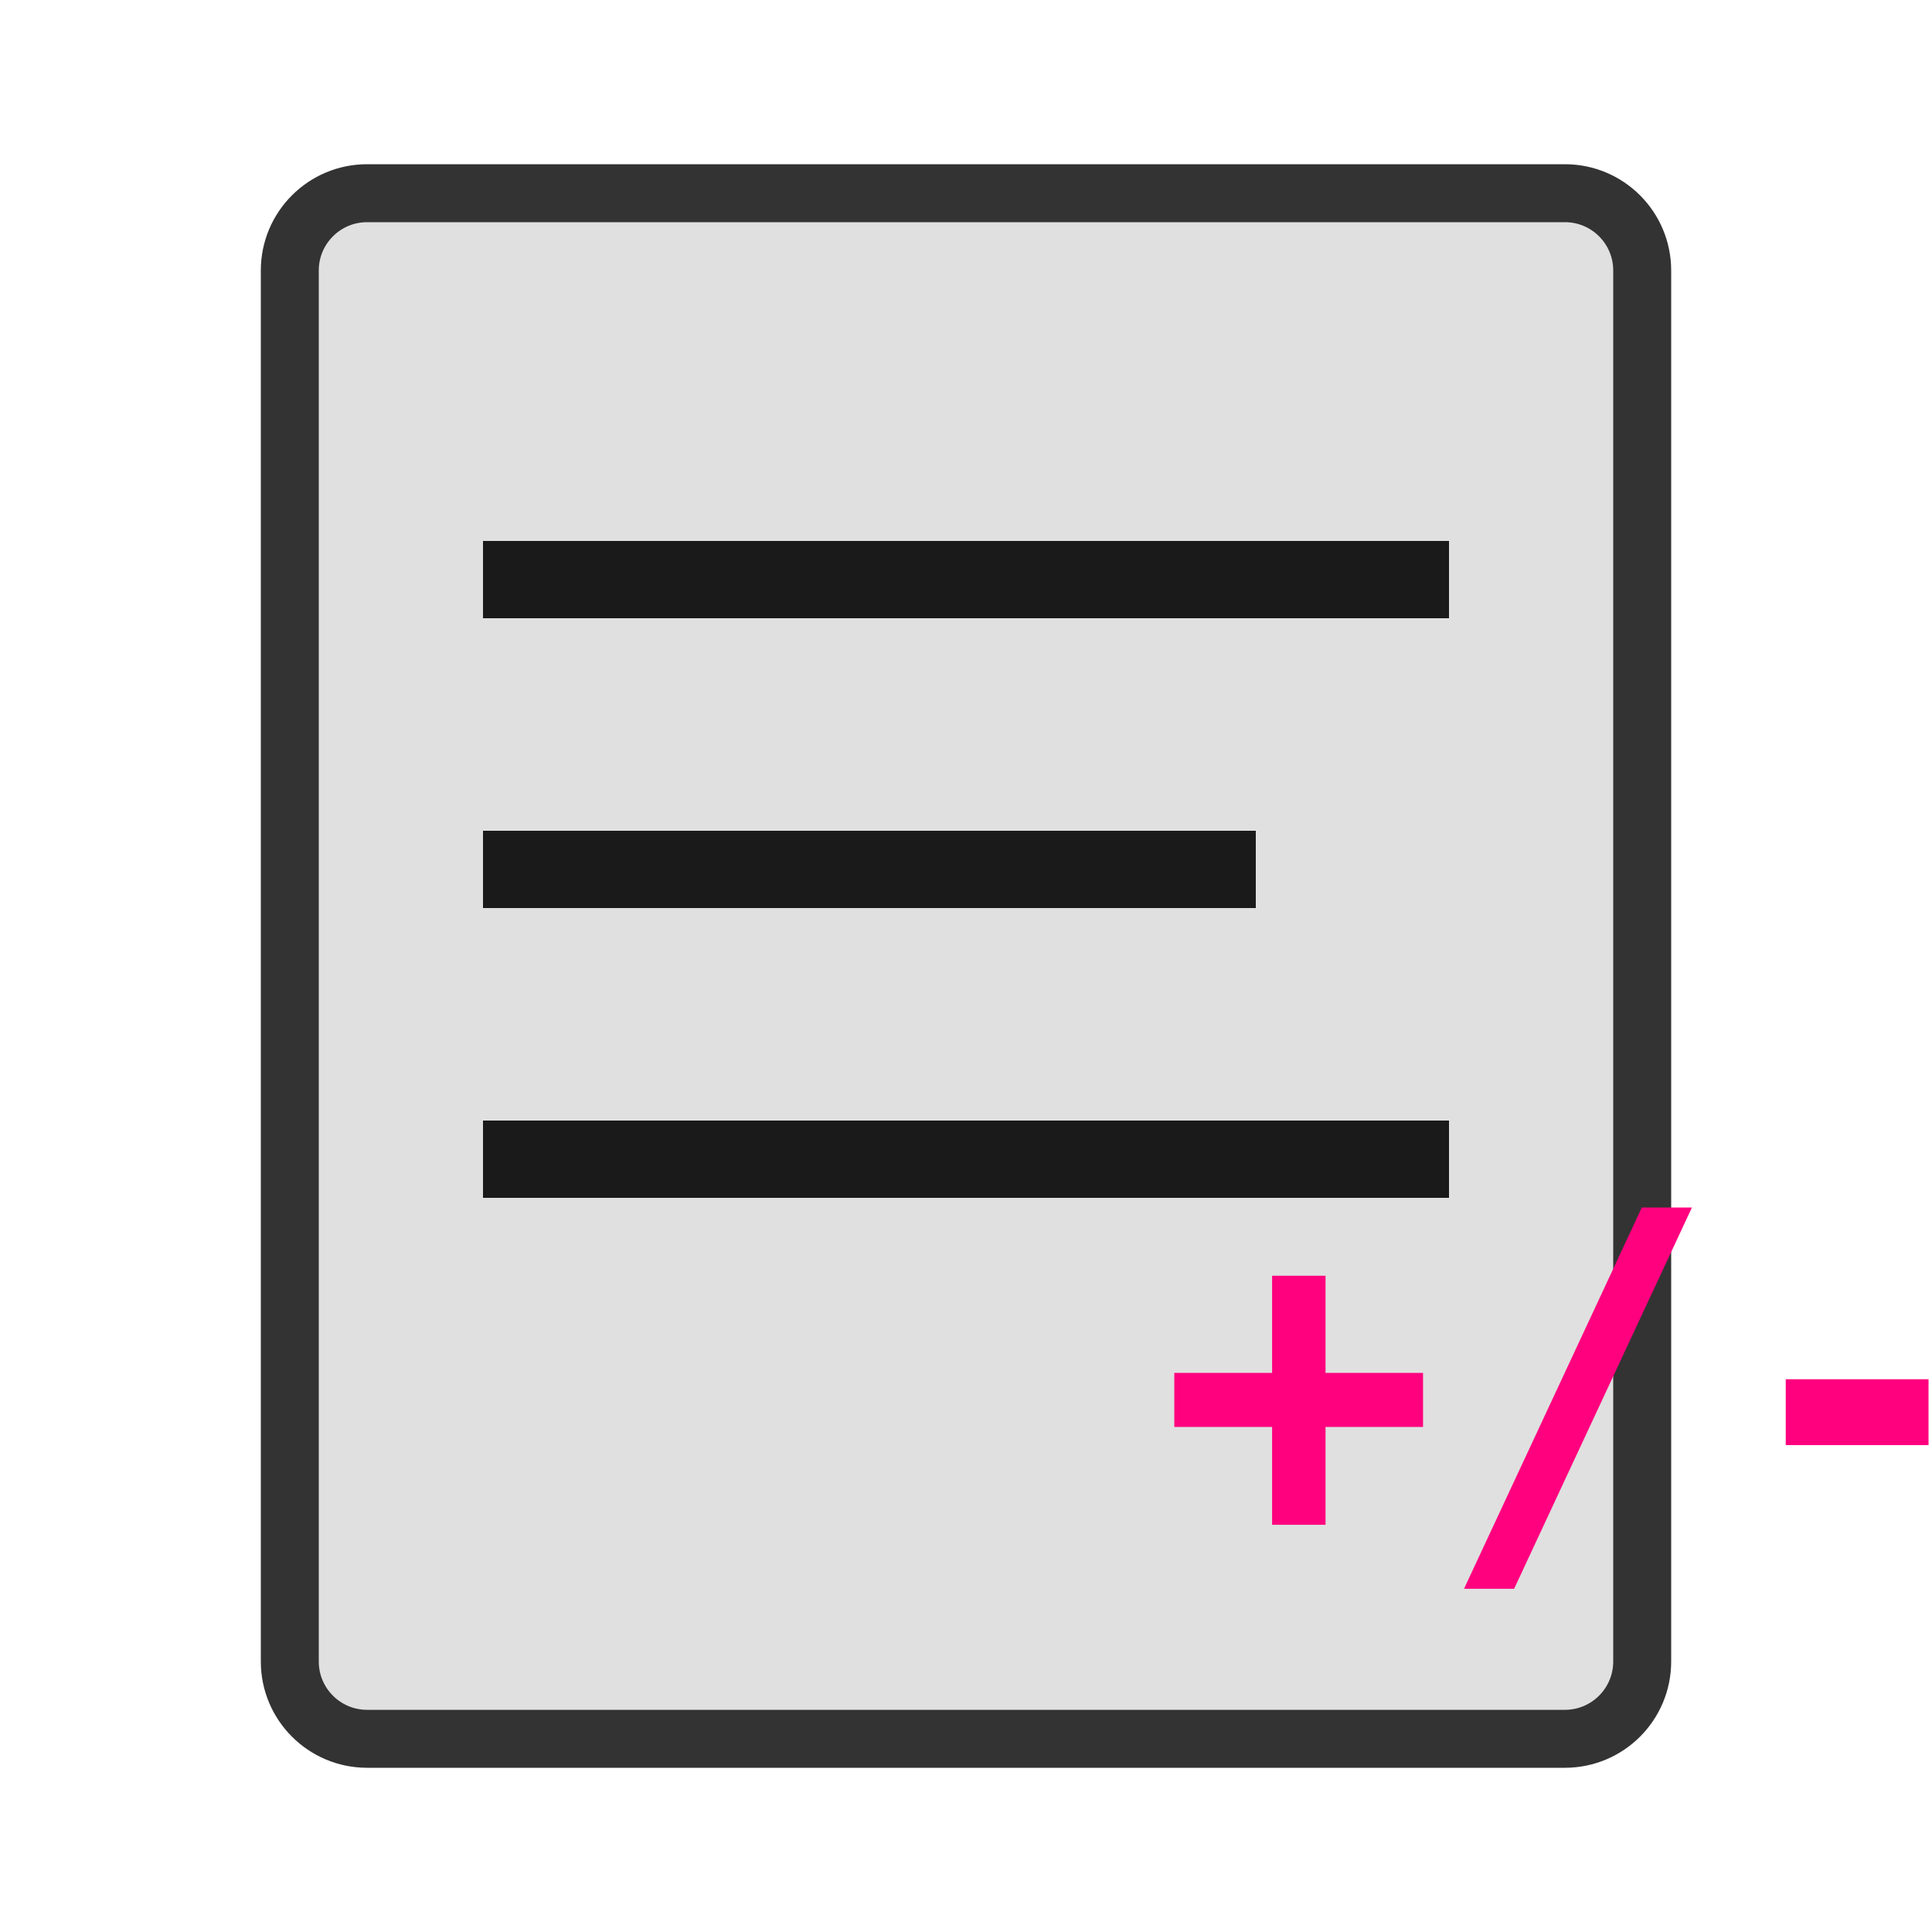
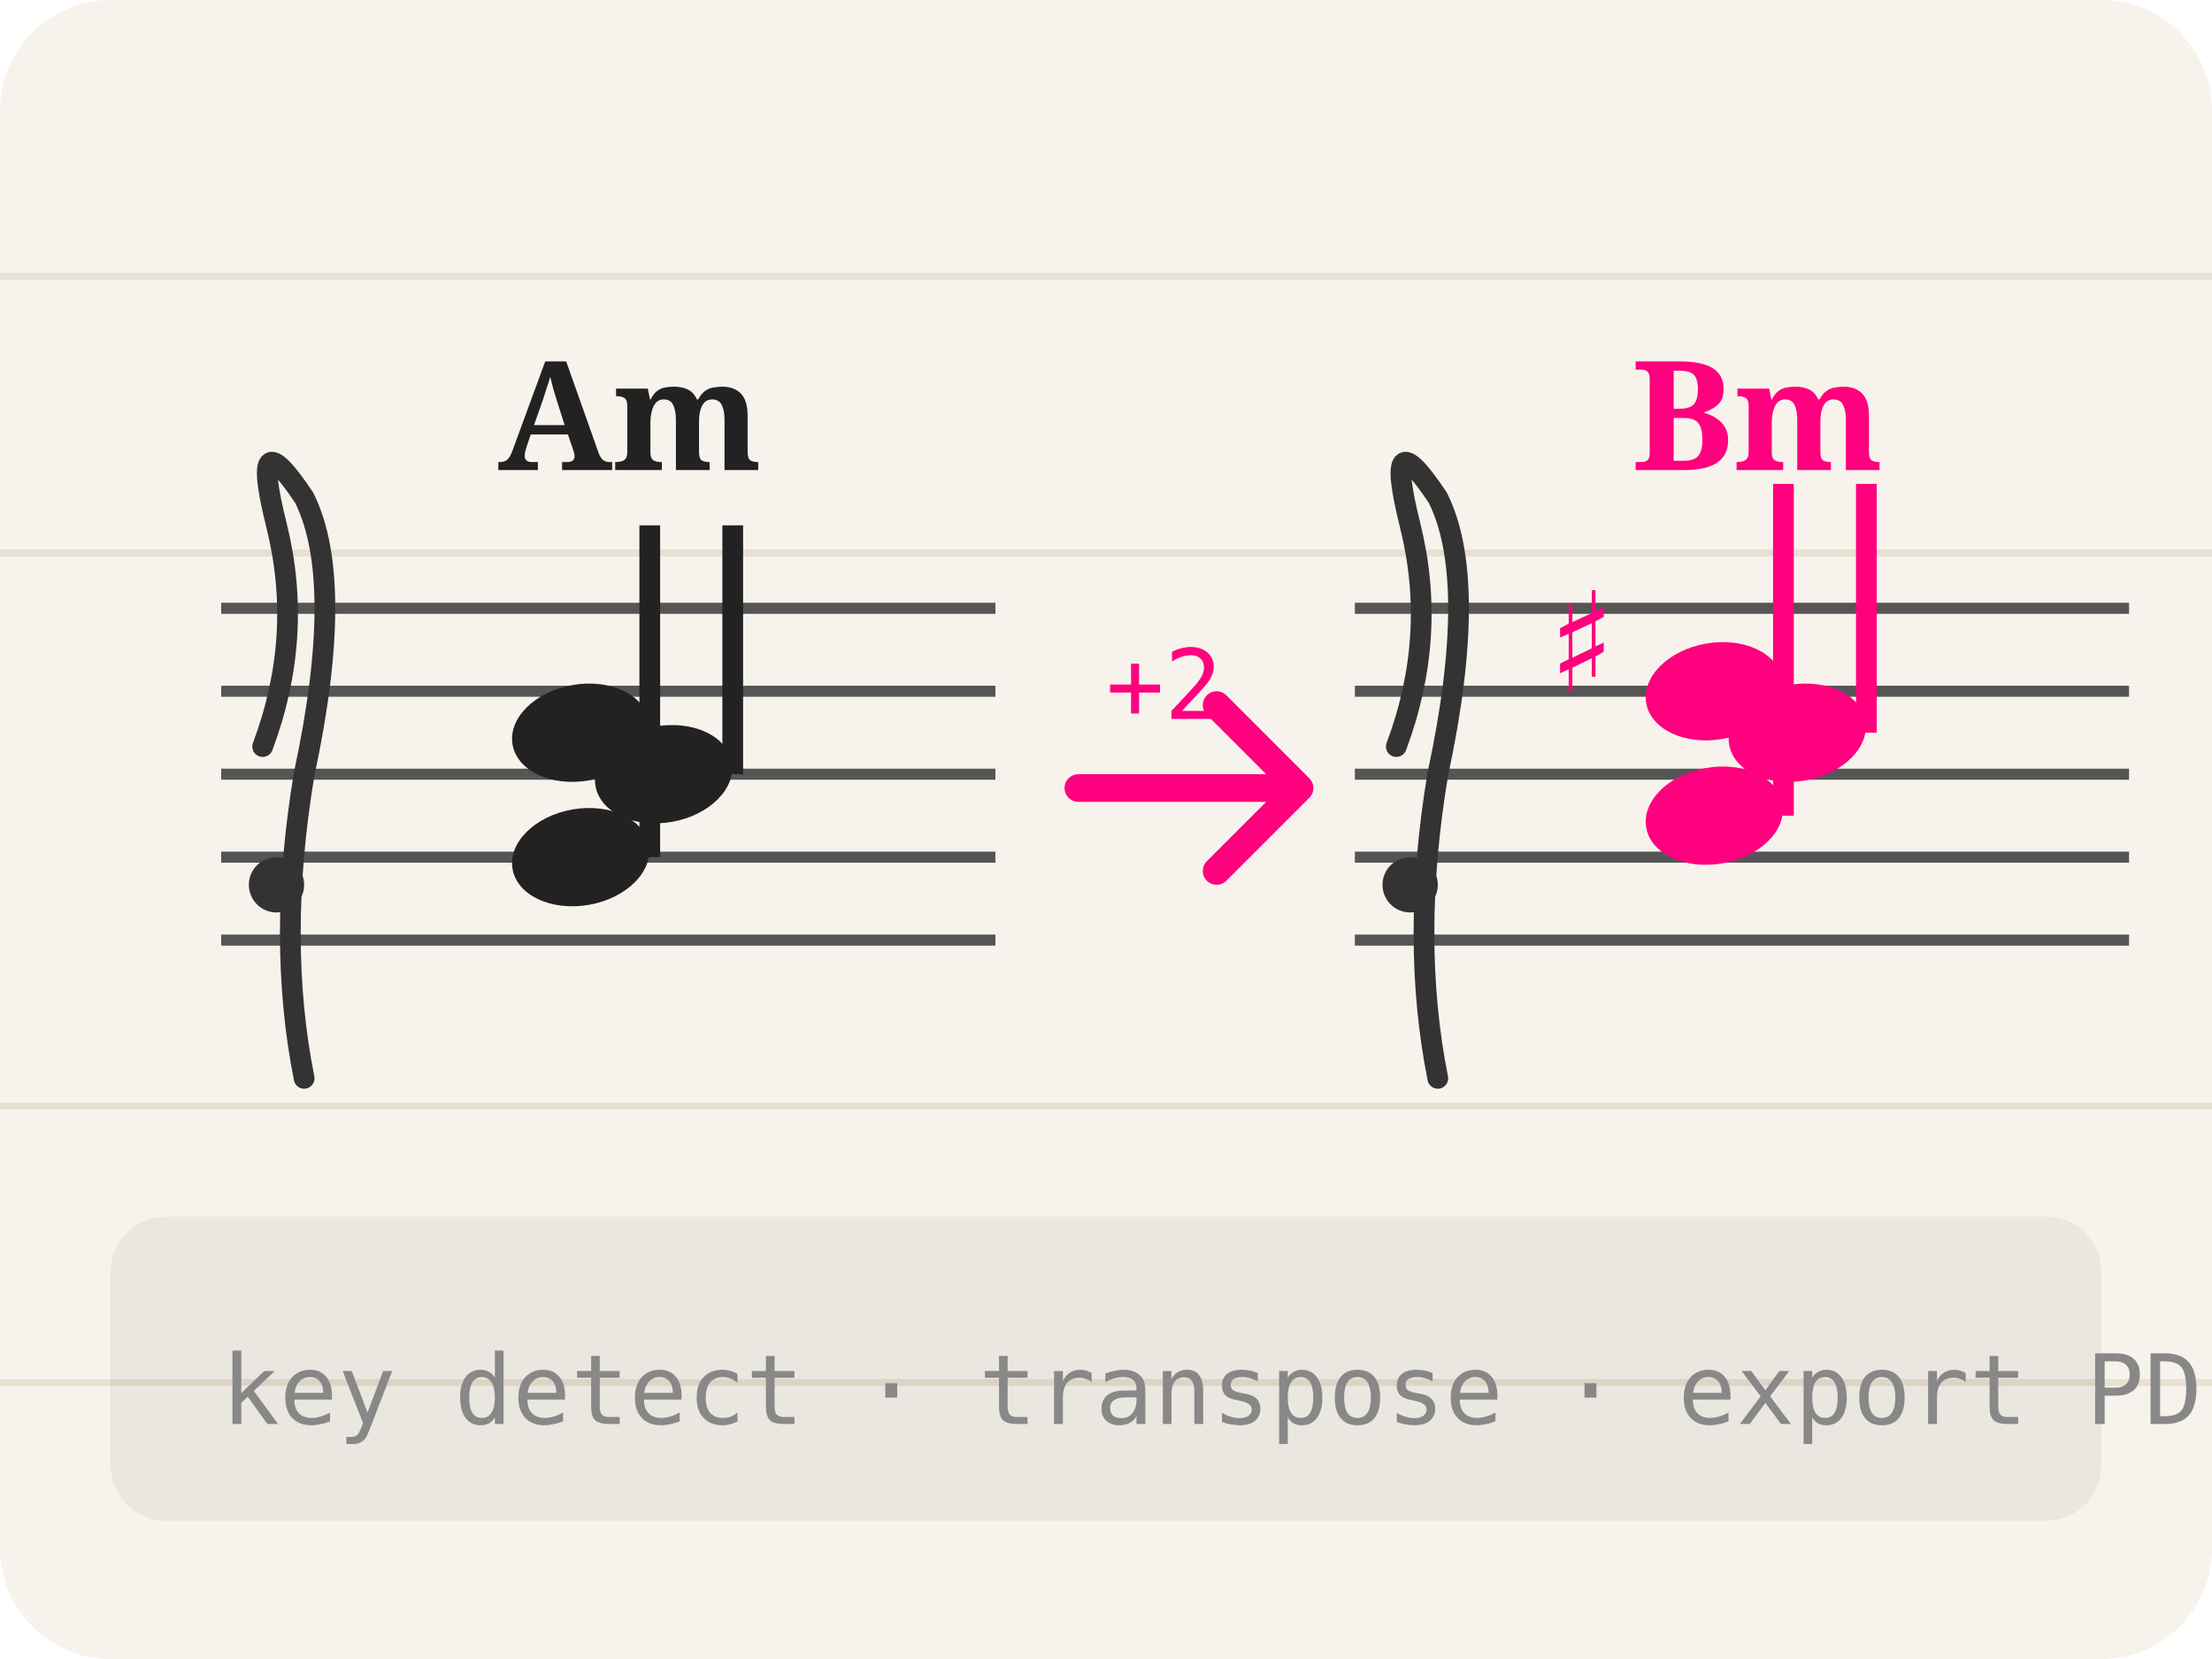
- <svg xmlns="http://www.w3.org/2000/svg" viewBox="0 0 100 100" fill="none">
-   <rect x="15" y="10" width="70" height="80" rx="4" fill="#E0E0E0" stroke="#333" stroke-width="3" />
-   <line x1="25" y1="30" x2="75" y2="30" stroke="#1A1A1A" stroke-width="4" />
-   <line x1="25" y1="45" x2="65" y2="45" stroke="#1A1A1A" stroke-width="4" />
-   <line x1="25" y1="60" x2="75" y2="60" stroke="#1A1A1A" stroke-width="4" />
-   <text x="60" y="80" font-family="monospace" font-size="24" font-weight="bold" fill="#ff007f">+/-</text>
+ <svg xmlns="http://www.w3.org/2000/svg" viewBox="0 0 160 120" fill="none">
+   <rect width="160" height="120" rx="8" fill="#f7f3ec" />
+   <line x1="0" y1="20" x2="160" y2="20" stroke="#e8e0d0" stroke-width="0.5" />
+   <line x1="0" y1="40" x2="160" y2="40" stroke="#e8e0d0" stroke-width="0.5" />
+   <line x1="0" y1="80" x2="160" y2="80" stroke="#e8e0d0" stroke-width="0.5" />
+   <line x1="0" y1="100" x2="160" y2="100" stroke="#e8e0d0" stroke-width="0.5" />
+   <line x1="16" y1="44" x2="72" y2="44" stroke="#555" stroke-width="0.8" />
+   <line x1="16" y1="50" x2="72" y2="50" stroke="#555" stroke-width="0.8" />
+   <line x1="16" y1="56" x2="72" y2="56" stroke="#555" stroke-width="0.8" />
+   <line x1="16" y1="62" x2="72" y2="62" stroke="#555" stroke-width="0.8" />
+   <line x1="16" y1="68" x2="72" y2="68" stroke="#555" stroke-width="0.8" />
+   <path d="M22 78 Q20 68 22 56 Q25 42 22 36 Q18 30 20 38 Q22 46 19 54" stroke="#333" stroke-width="1.5" fill="none" stroke-linecap="round" />
+   <circle cx="20" cy="64" r="2" fill="#333" />
+   <ellipse cx="42" cy="53" rx="5" ry="3.5" fill="#222" transform="rotate(-10 42 53)" />
+   <ellipse cx="42" cy="62" rx="5" ry="3.5" fill="#222" transform="rotate(-10 42 62)" />
+   <ellipse cx="48" cy="56" rx="5" ry="3.5" fill="#222" transform="rotate(-10 48 56)" />
+   <line x1="47" y1="38" x2="47" y2="62" stroke="#222" stroke-width="1.5" />
+   <line x1="53" y1="38" x2="53" y2="56" stroke="#222" stroke-width="1.5" />
+   <text x="36" y="34" font-family="serif" font-size="11" font-weight="bold" fill="#222">Am</text>
+   <line x1="78" y1="57" x2="93" y2="57" stroke="#ff007f" stroke-width="2" stroke-linecap="round" />
+   <polyline points="88,51 94,57 88,63" stroke="#ff007f" stroke-width="2" fill="none" stroke-linecap="round" stroke-linejoin="round" />
+   <text x="80" y="52" font-family="monospace" font-size="7" fill="#ff007f">+2</text>
+   <line x1="98" y1="44" x2="154" y2="44" stroke="#555" stroke-width="0.8" />
+   <line x1="98" y1="50" x2="154" y2="50" stroke="#555" stroke-width="0.8" />
+   <line x1="98" y1="56" x2="154" y2="56" stroke="#555" stroke-width="0.8" />
+   <line x1="98" y1="62" x2="154" y2="62" stroke="#555" stroke-width="0.8" />
+   <line x1="98" y1="68" x2="154" y2="68" stroke="#555" stroke-width="0.8" />
+   <path d="M104 78 Q102 68 104 56 Q107 42 104 36 Q100 30 102 38 Q104 46 101 54" stroke="#333" stroke-width="1.5" fill="none" stroke-linecap="round" />
+   <circle cx="102" cy="64" r="2" fill="#333" />
+   <ellipse cx="124" cy="50" rx="5" ry="3.5" fill="#ff007f" transform="rotate(-10 124 50)" />
+   <ellipse cx="124" cy="59" rx="5" ry="3.5" fill="#ff007f" transform="rotate(-10 124 59)" />
+   <ellipse cx="130" cy="53" rx="5" ry="3.5" fill="#ff007f" transform="rotate(-10 130 53)" />
+   <line x1="129" y1="35" x2="129" y2="59" stroke="#ff007f" stroke-width="1.5" />
+   <line x1="135" y1="35" x2="135" y2="53" stroke="#ff007f" stroke-width="1.5" />
+   <text x="112" y="50" font-family="serif" font-size="10" fill="#ff007f">♯</text>
+   <text x="118" y="34" font-family="serif" font-size="11" font-weight="bold" fill="#ff007f">Bm</text>
+   <rect x="8" y="88" width="144" height="22" rx="4" fill="#1a1a1a" opacity="0.06" />
+   <text x="16" y="103" font-family="monospace" font-size="7" fill="#888">key detect · transpose · export PDF</text>
</svg>
